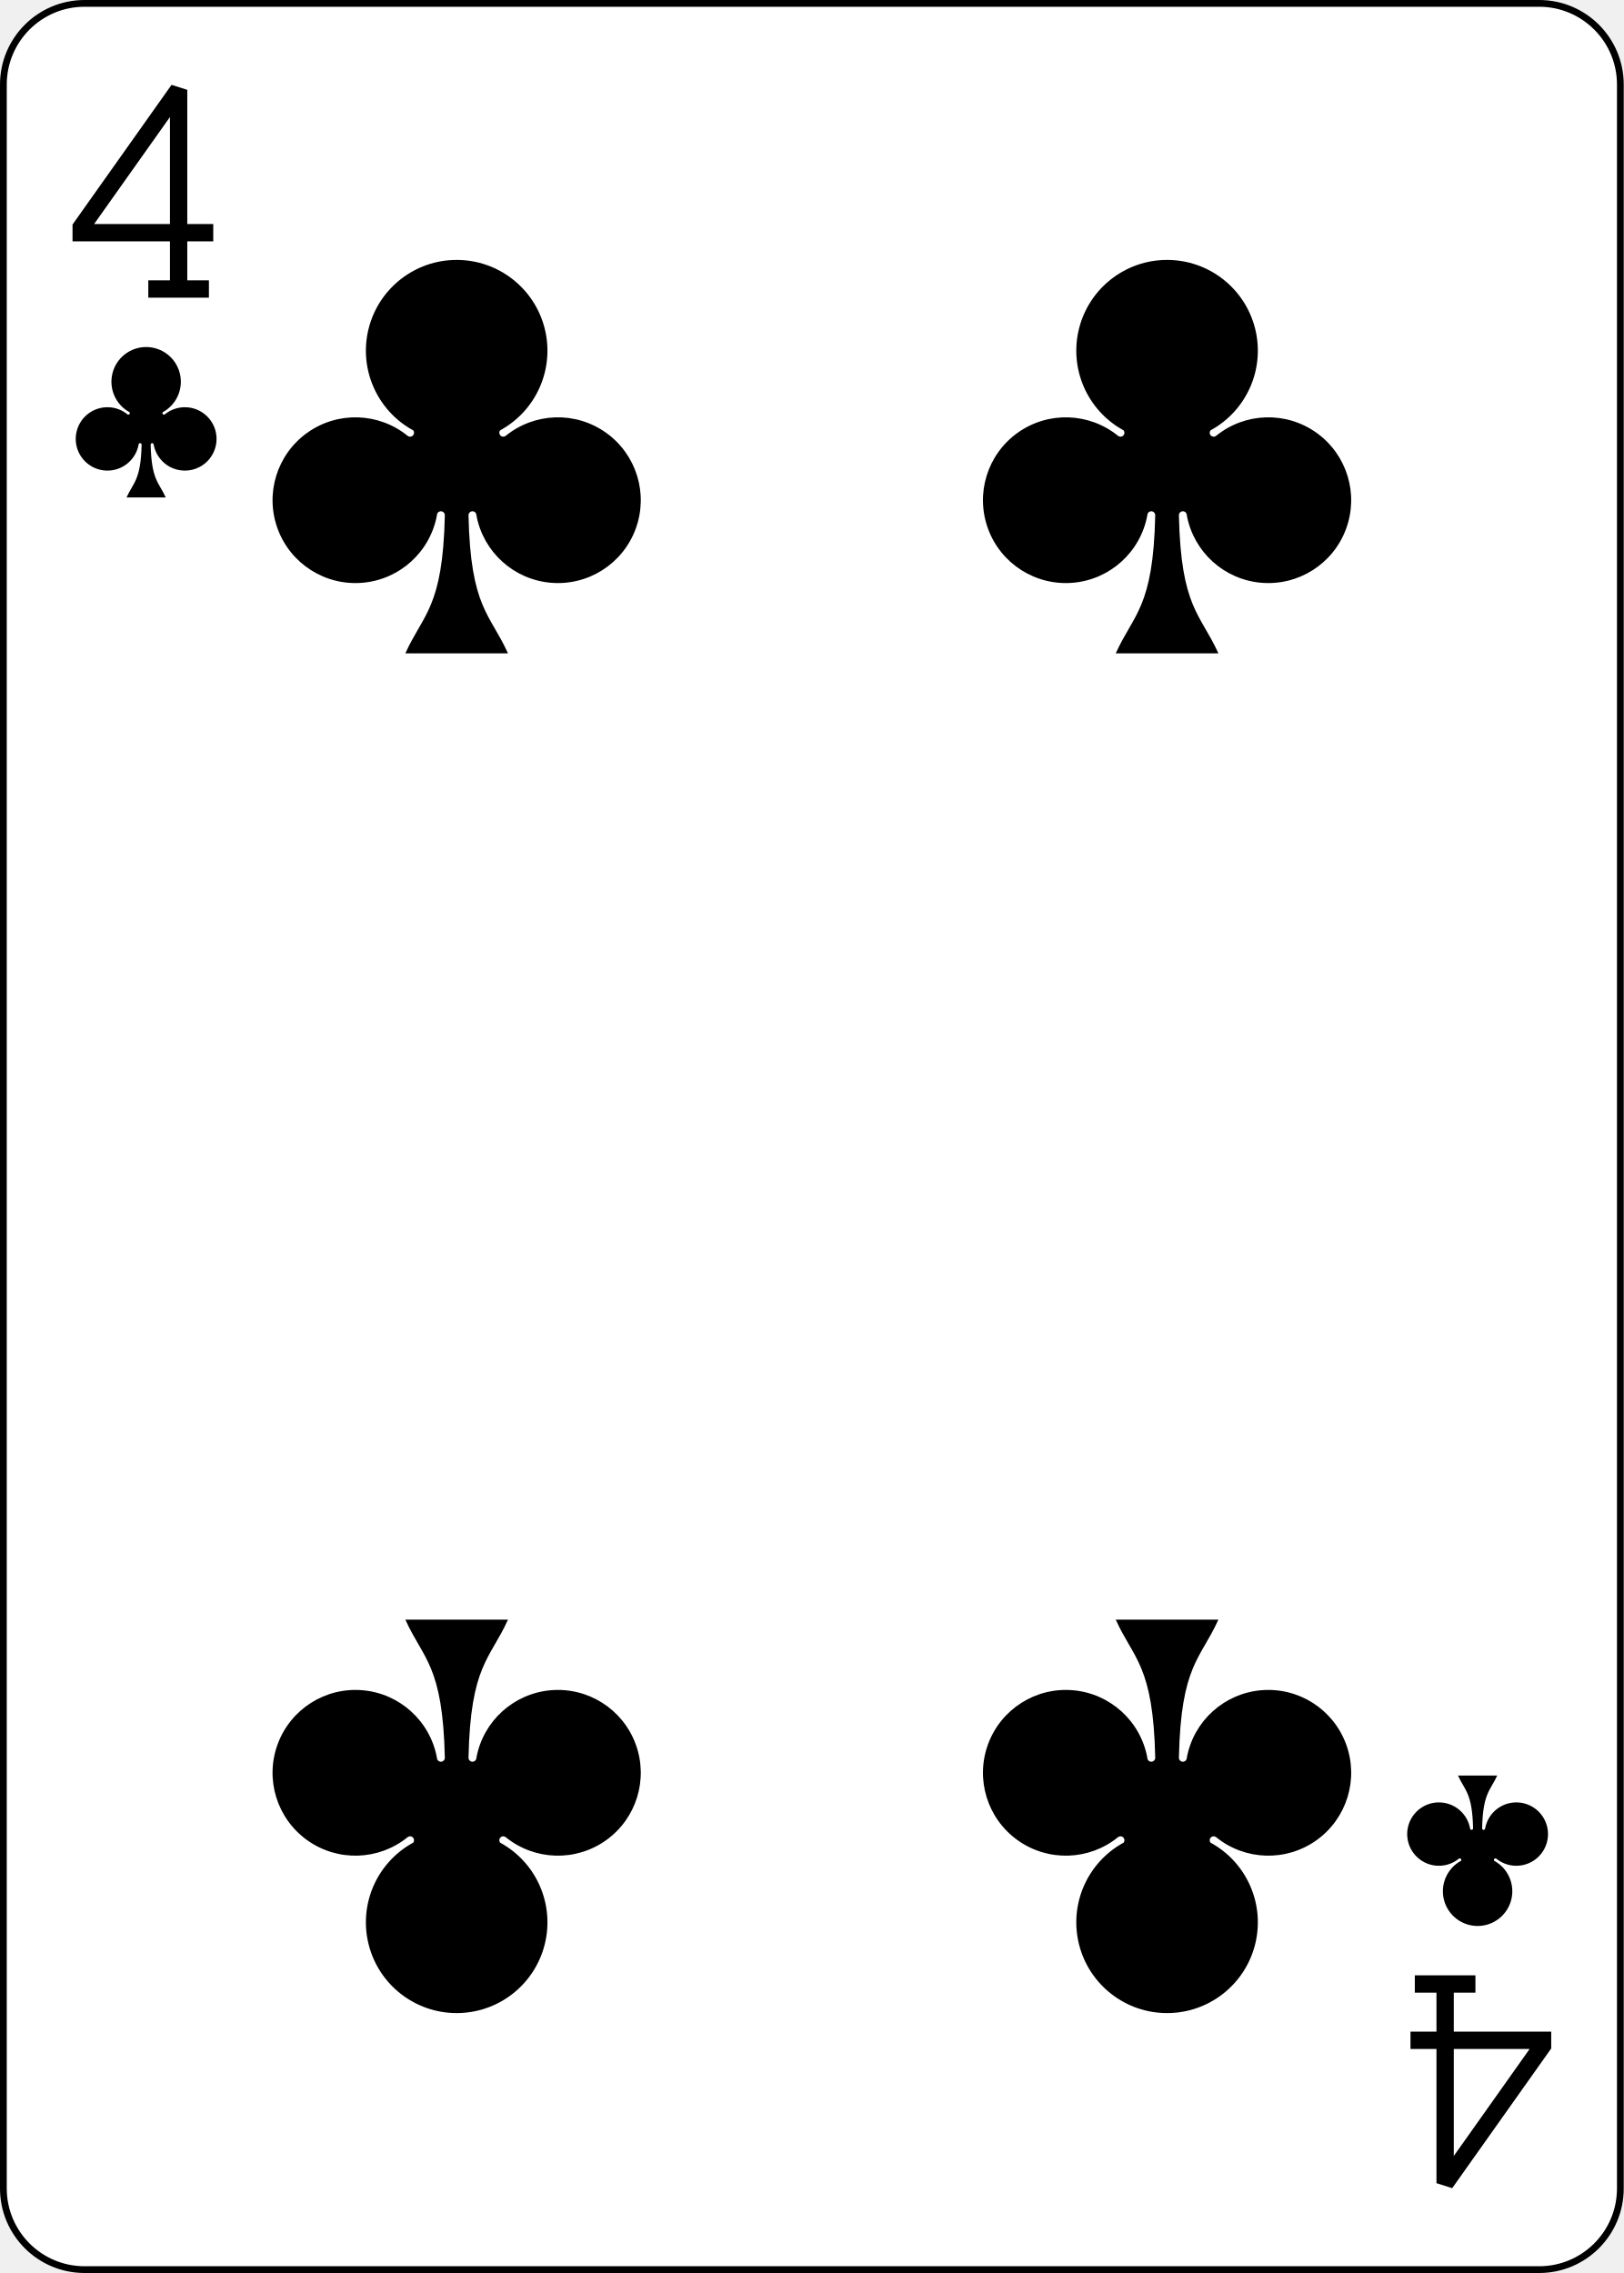
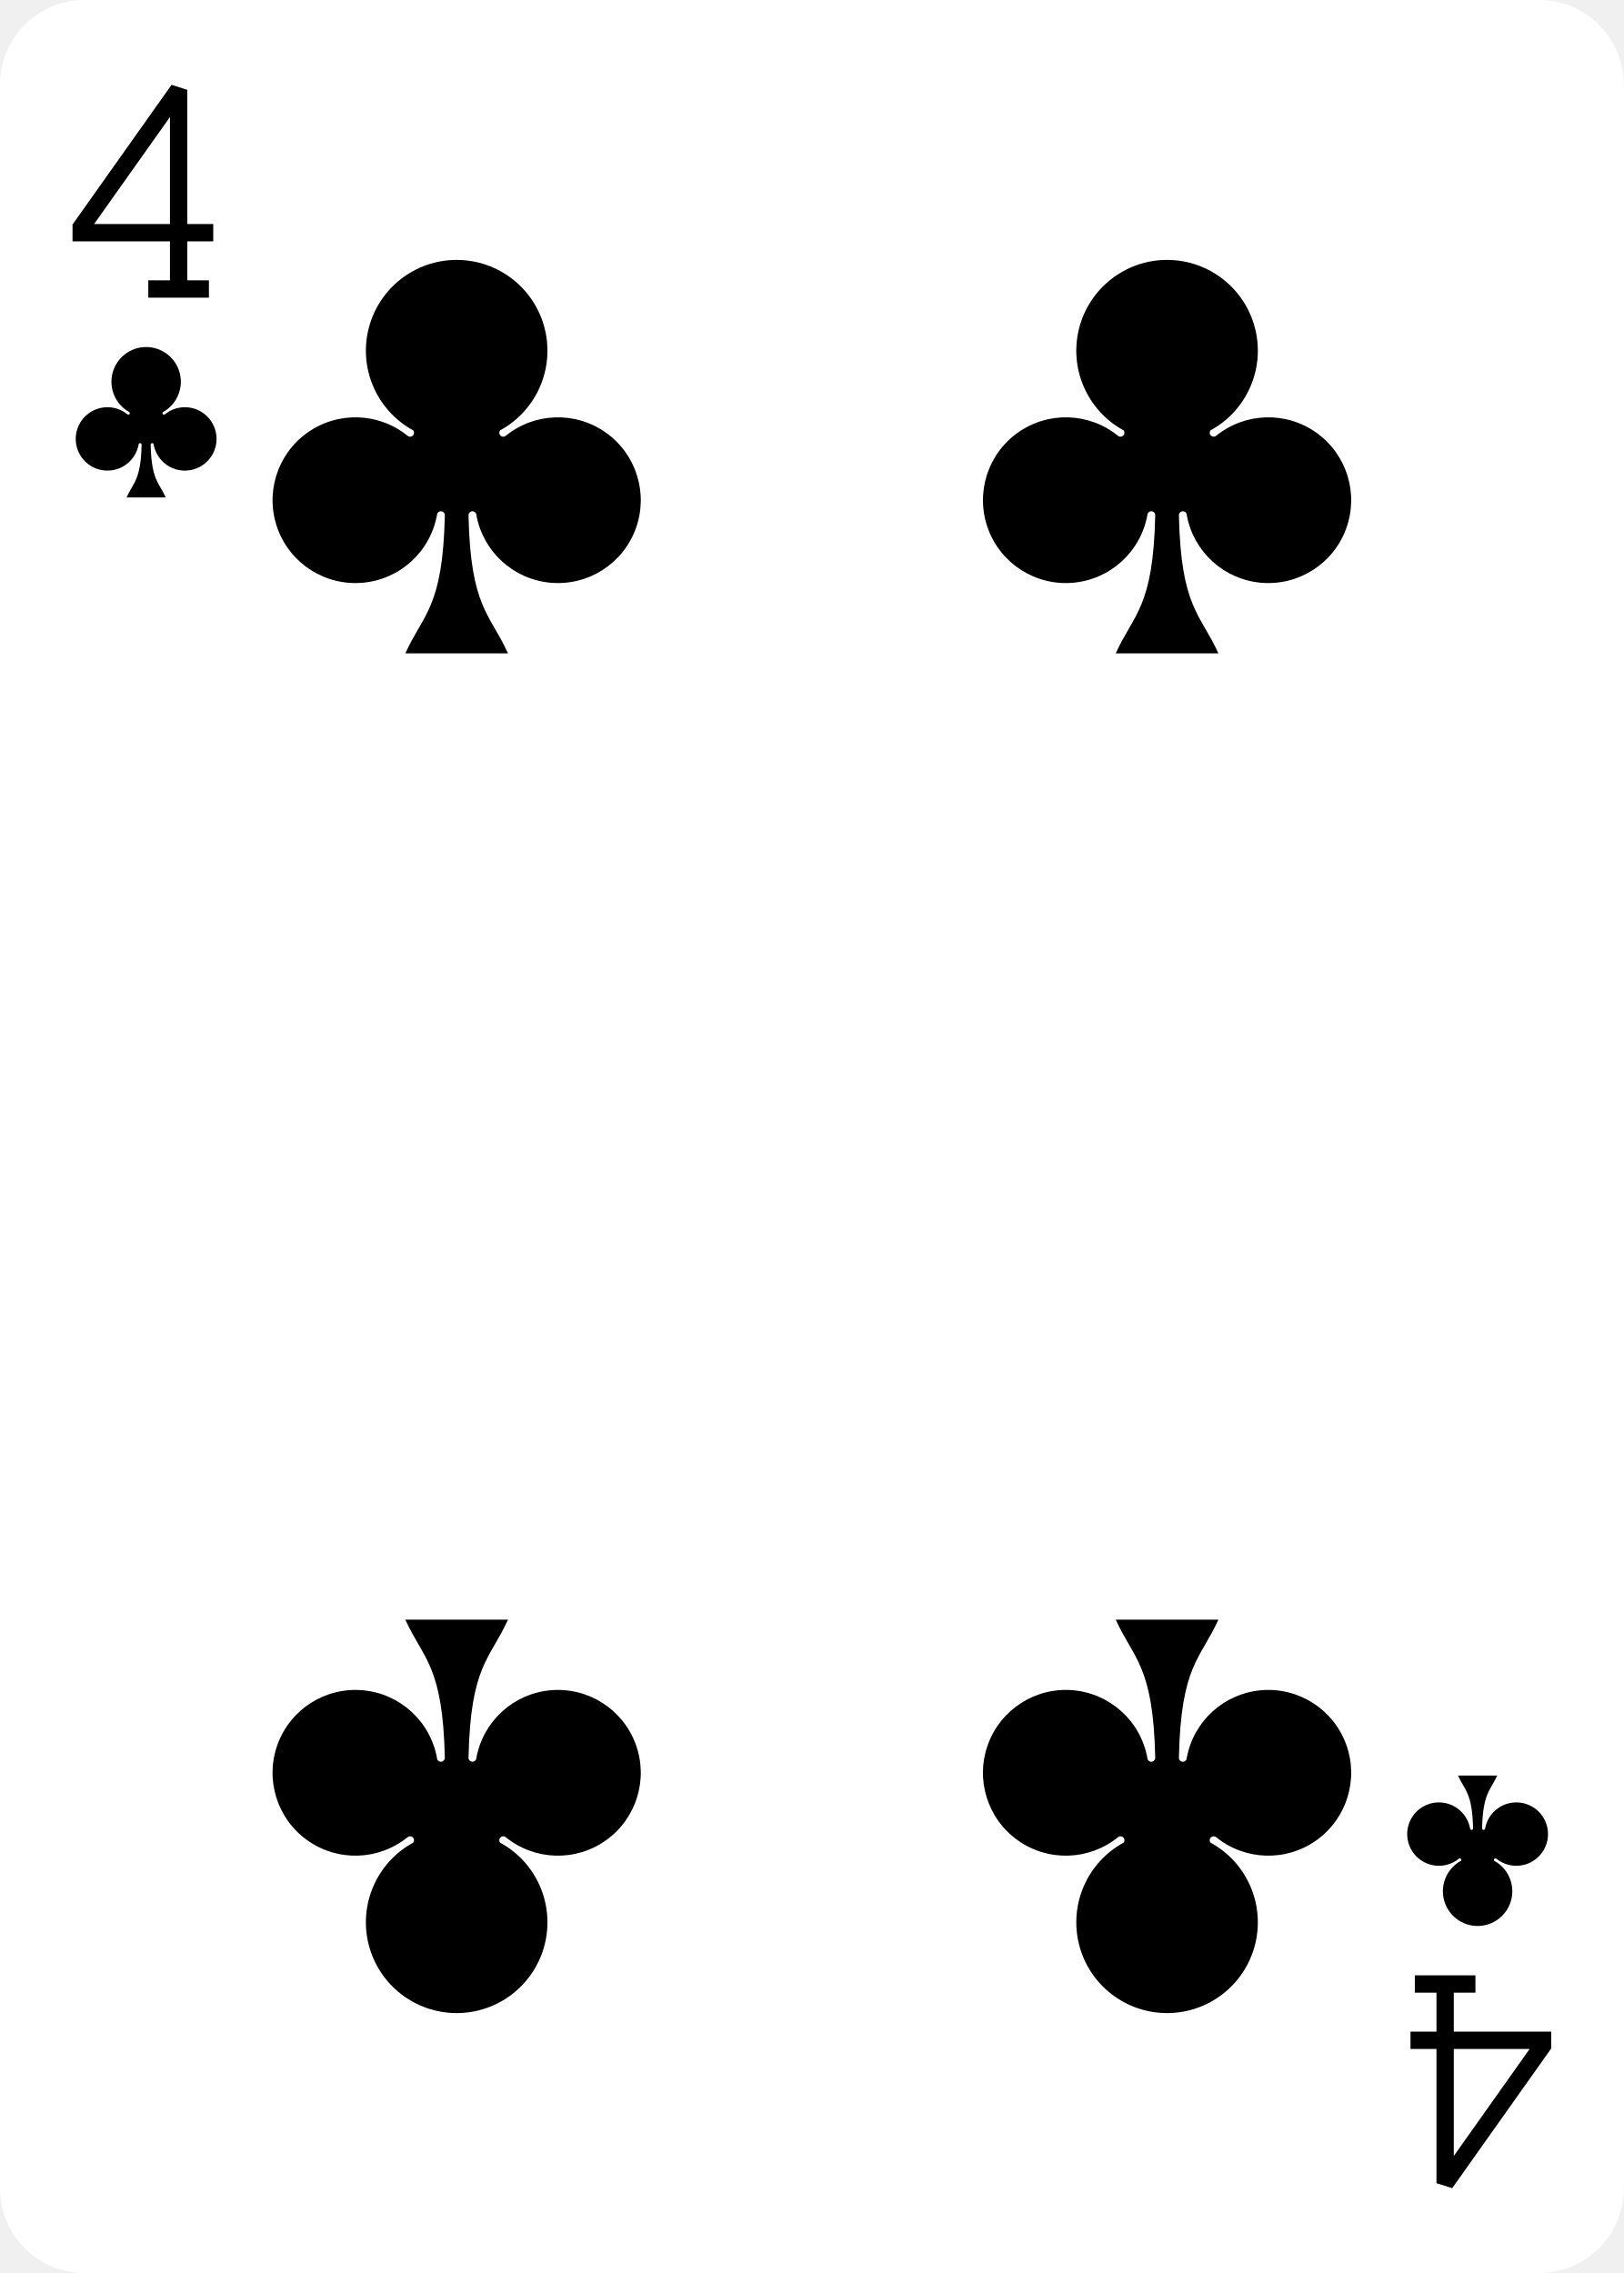
<svg xmlns="http://www.w3.org/2000/svg" xmlns:xlink="http://www.w3.org/1999/xlink" class="card" face="4C" height="13.125in" preserveAspectRatio="none" viewBox="-120 -168 240 336" width="9.375in">
  <style>
    /* CSS pour centrer le SVG dans l'écran */
    svg {
        position: absolute;
        top: 50%;
        left: 50%;
        transform: translate(-50%, -50%);
    }
    body {
        margin: 0;
        overflow: hidden;
    }
</style>
  <defs>
    <symbol id="SC4" viewBox="-600 -600 1200 1200" preserveAspectRatio="xMinYMid">
      <path d="M30 150C35 385 85 400 130 500L-130 500C-85 400 -35 385 -30 150A10 10 0 0 0 -50 150A210 210 0 1 1 -124 -51A10 10 0 0 0 -110 -65A230 230 0 1 1 110 -65A10 10 0 0 0 124 -51A210 210 0 1 1 50 150A10 10 0 0 0 30 150Z" fill="black" />
    </symbol>
    <symbol id="VC4" viewBox="-500 -500 1000 1000" preserveAspectRatio="xMinYMid">
      <path d="M50 460L250 460M150 460L150 -460L-300 175L-300 200L270 200" stroke="black" stroke-width="80" stroke-linecap="square" stroke-miterlimit="1.5" fill="none" />
    </symbol>
  </defs>
-   <rect width="239" height="335" x="-119.5" y="-167.5" rx="12" ry="12" fill="white" stroke="black" />
+   <rect width="239" height="335" x="-119.5" y="-167.5" rx="12" ry="12" fill="white" stroke="white" />
  <use xlink:href="#VC4" height="32" width="32" x="-114.4" y="-156" />
  <use xlink:href="#SC4" height="26.769" width="26.769" x="-111.784" y="-119" />
  <use xlink:href="#SC4" height="70" width="70" x="-87.501" y="-135.588" />
  <use xlink:href="#SC4" height="70" width="70" x="17.501" y="-135.588" />
  <g transform="rotate(180)">
    <use xlink:href="#VC4" height="32" width="32" x="-114.4" y="-156" />
    <use xlink:href="#SC4" height="26.769" width="26.769" x="-111.784" y="-119" />
    <use xlink:href="#SC4" height="70" width="70" x="-87.501" y="-135.588" />
    <use xlink:href="#SC4" height="70" width="70" x="17.501" y="-135.588" />
  </g>
</svg>
